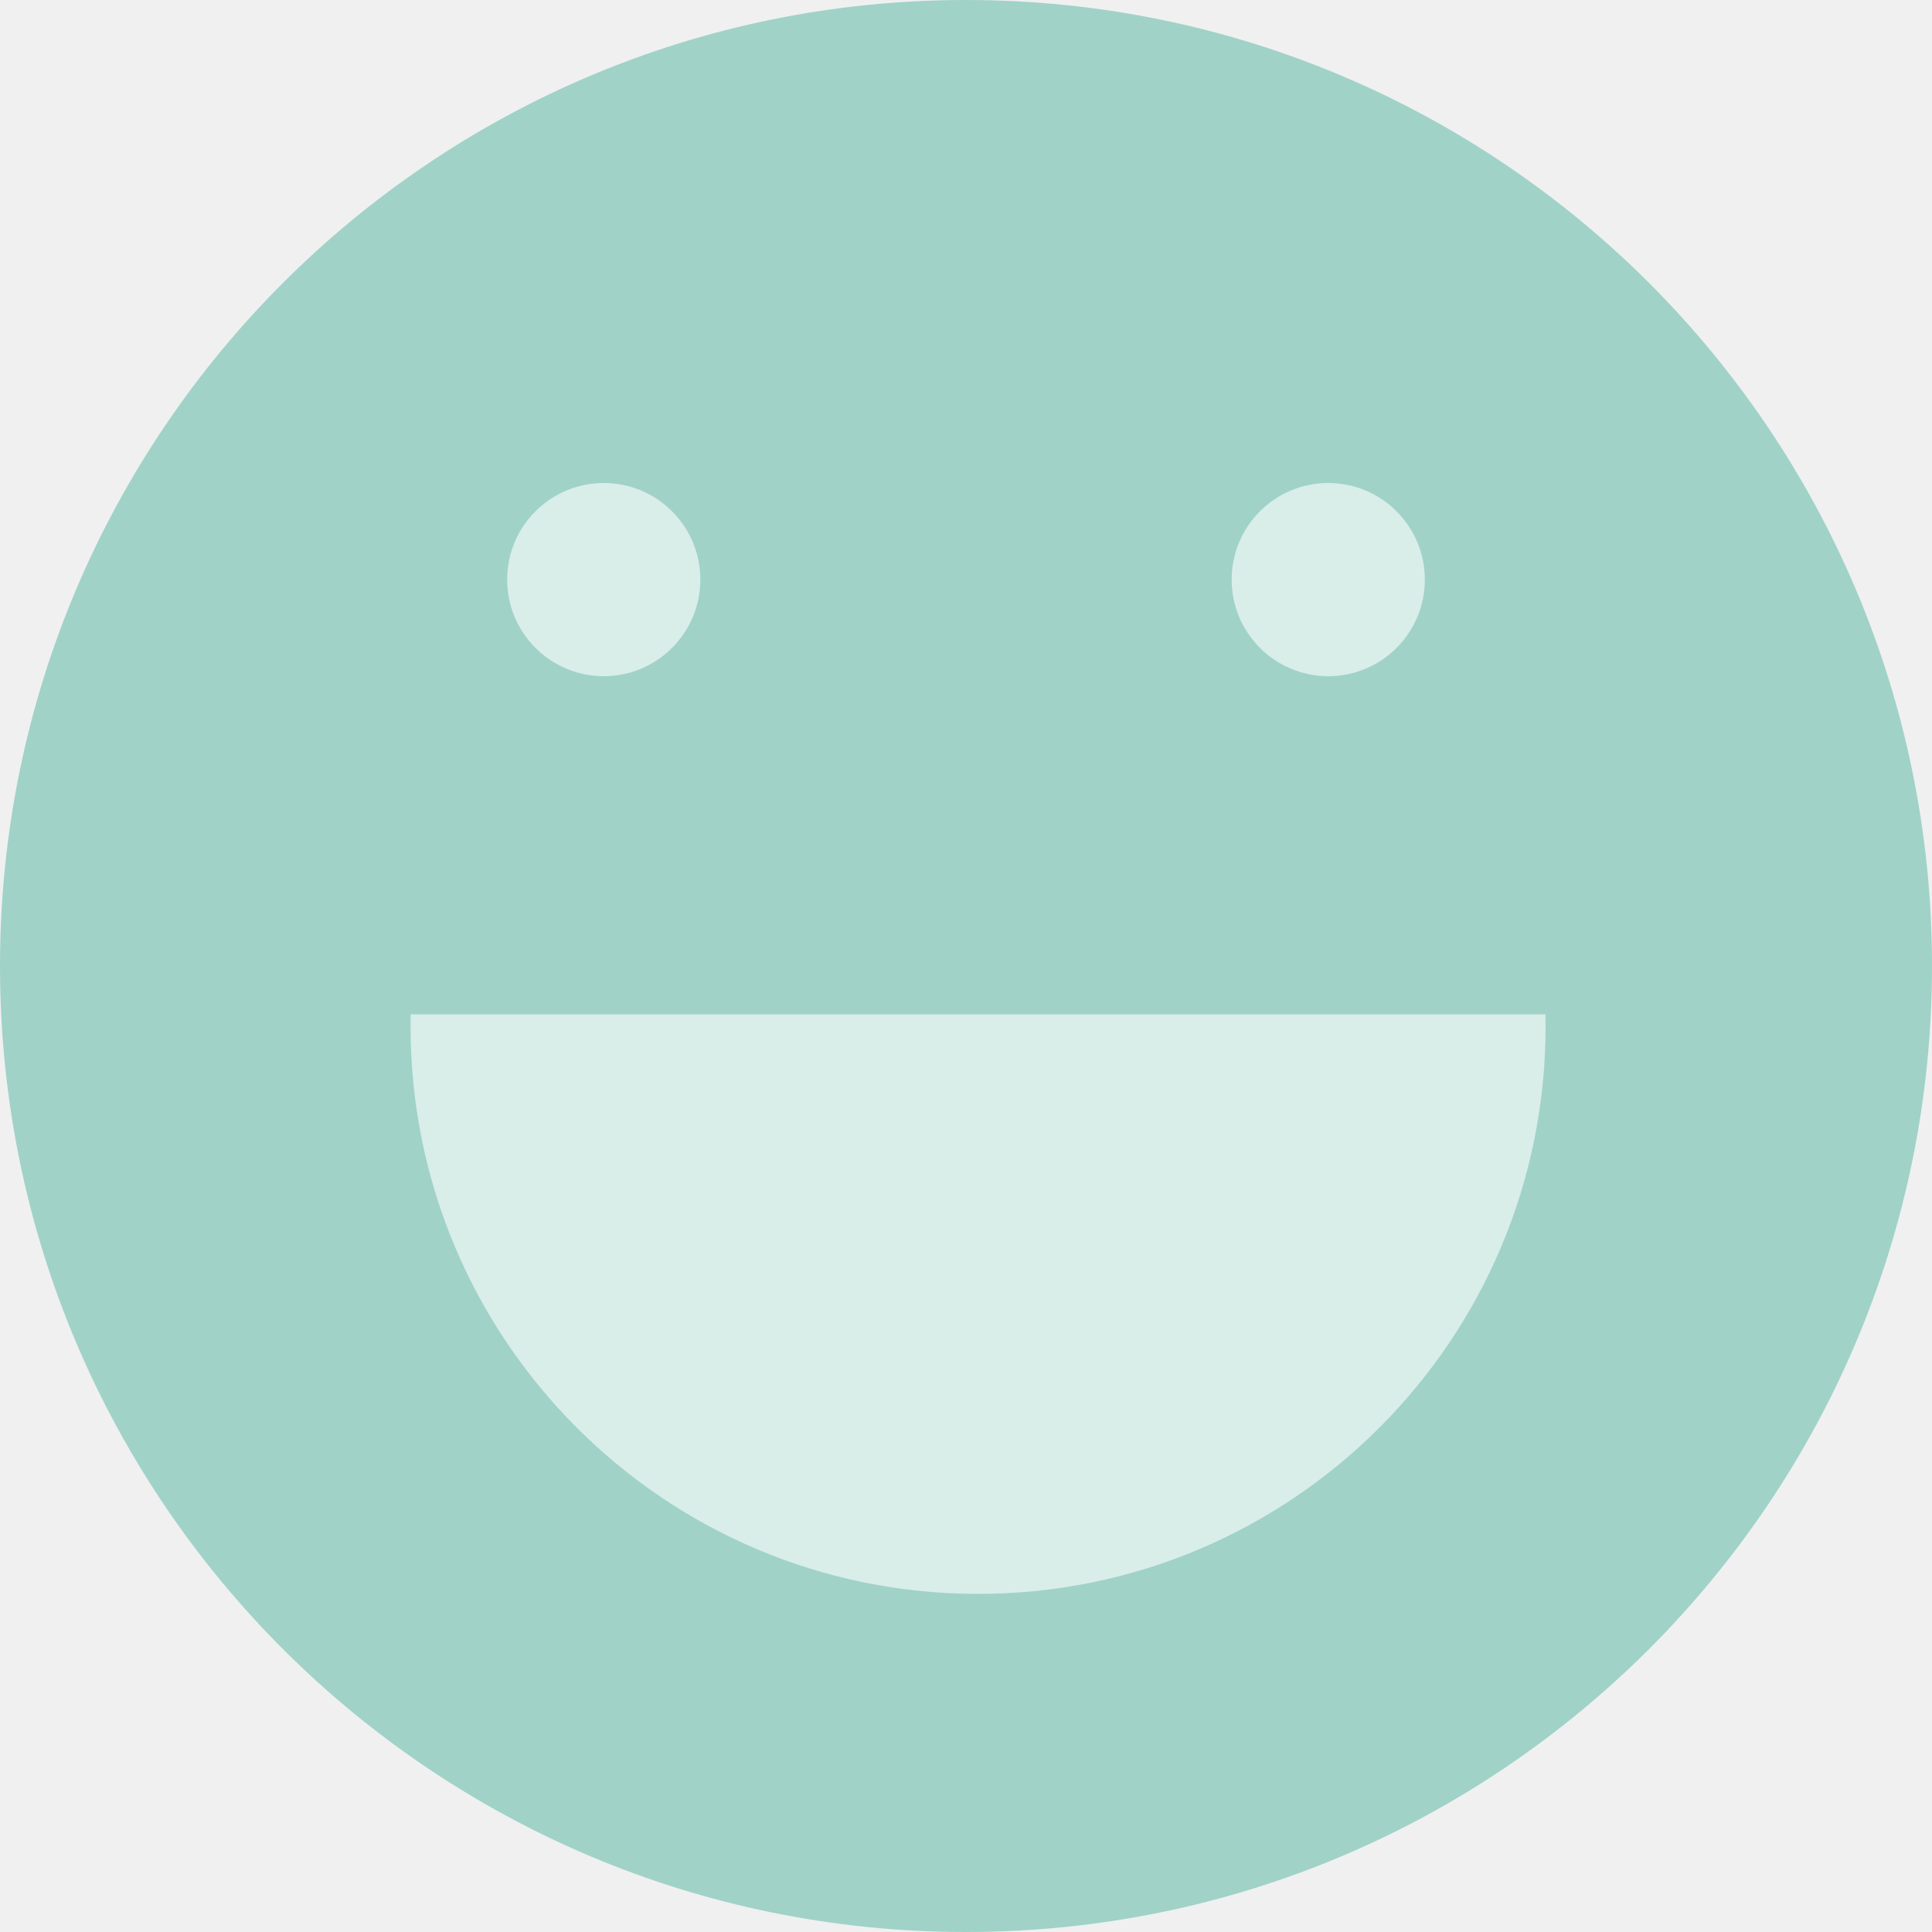
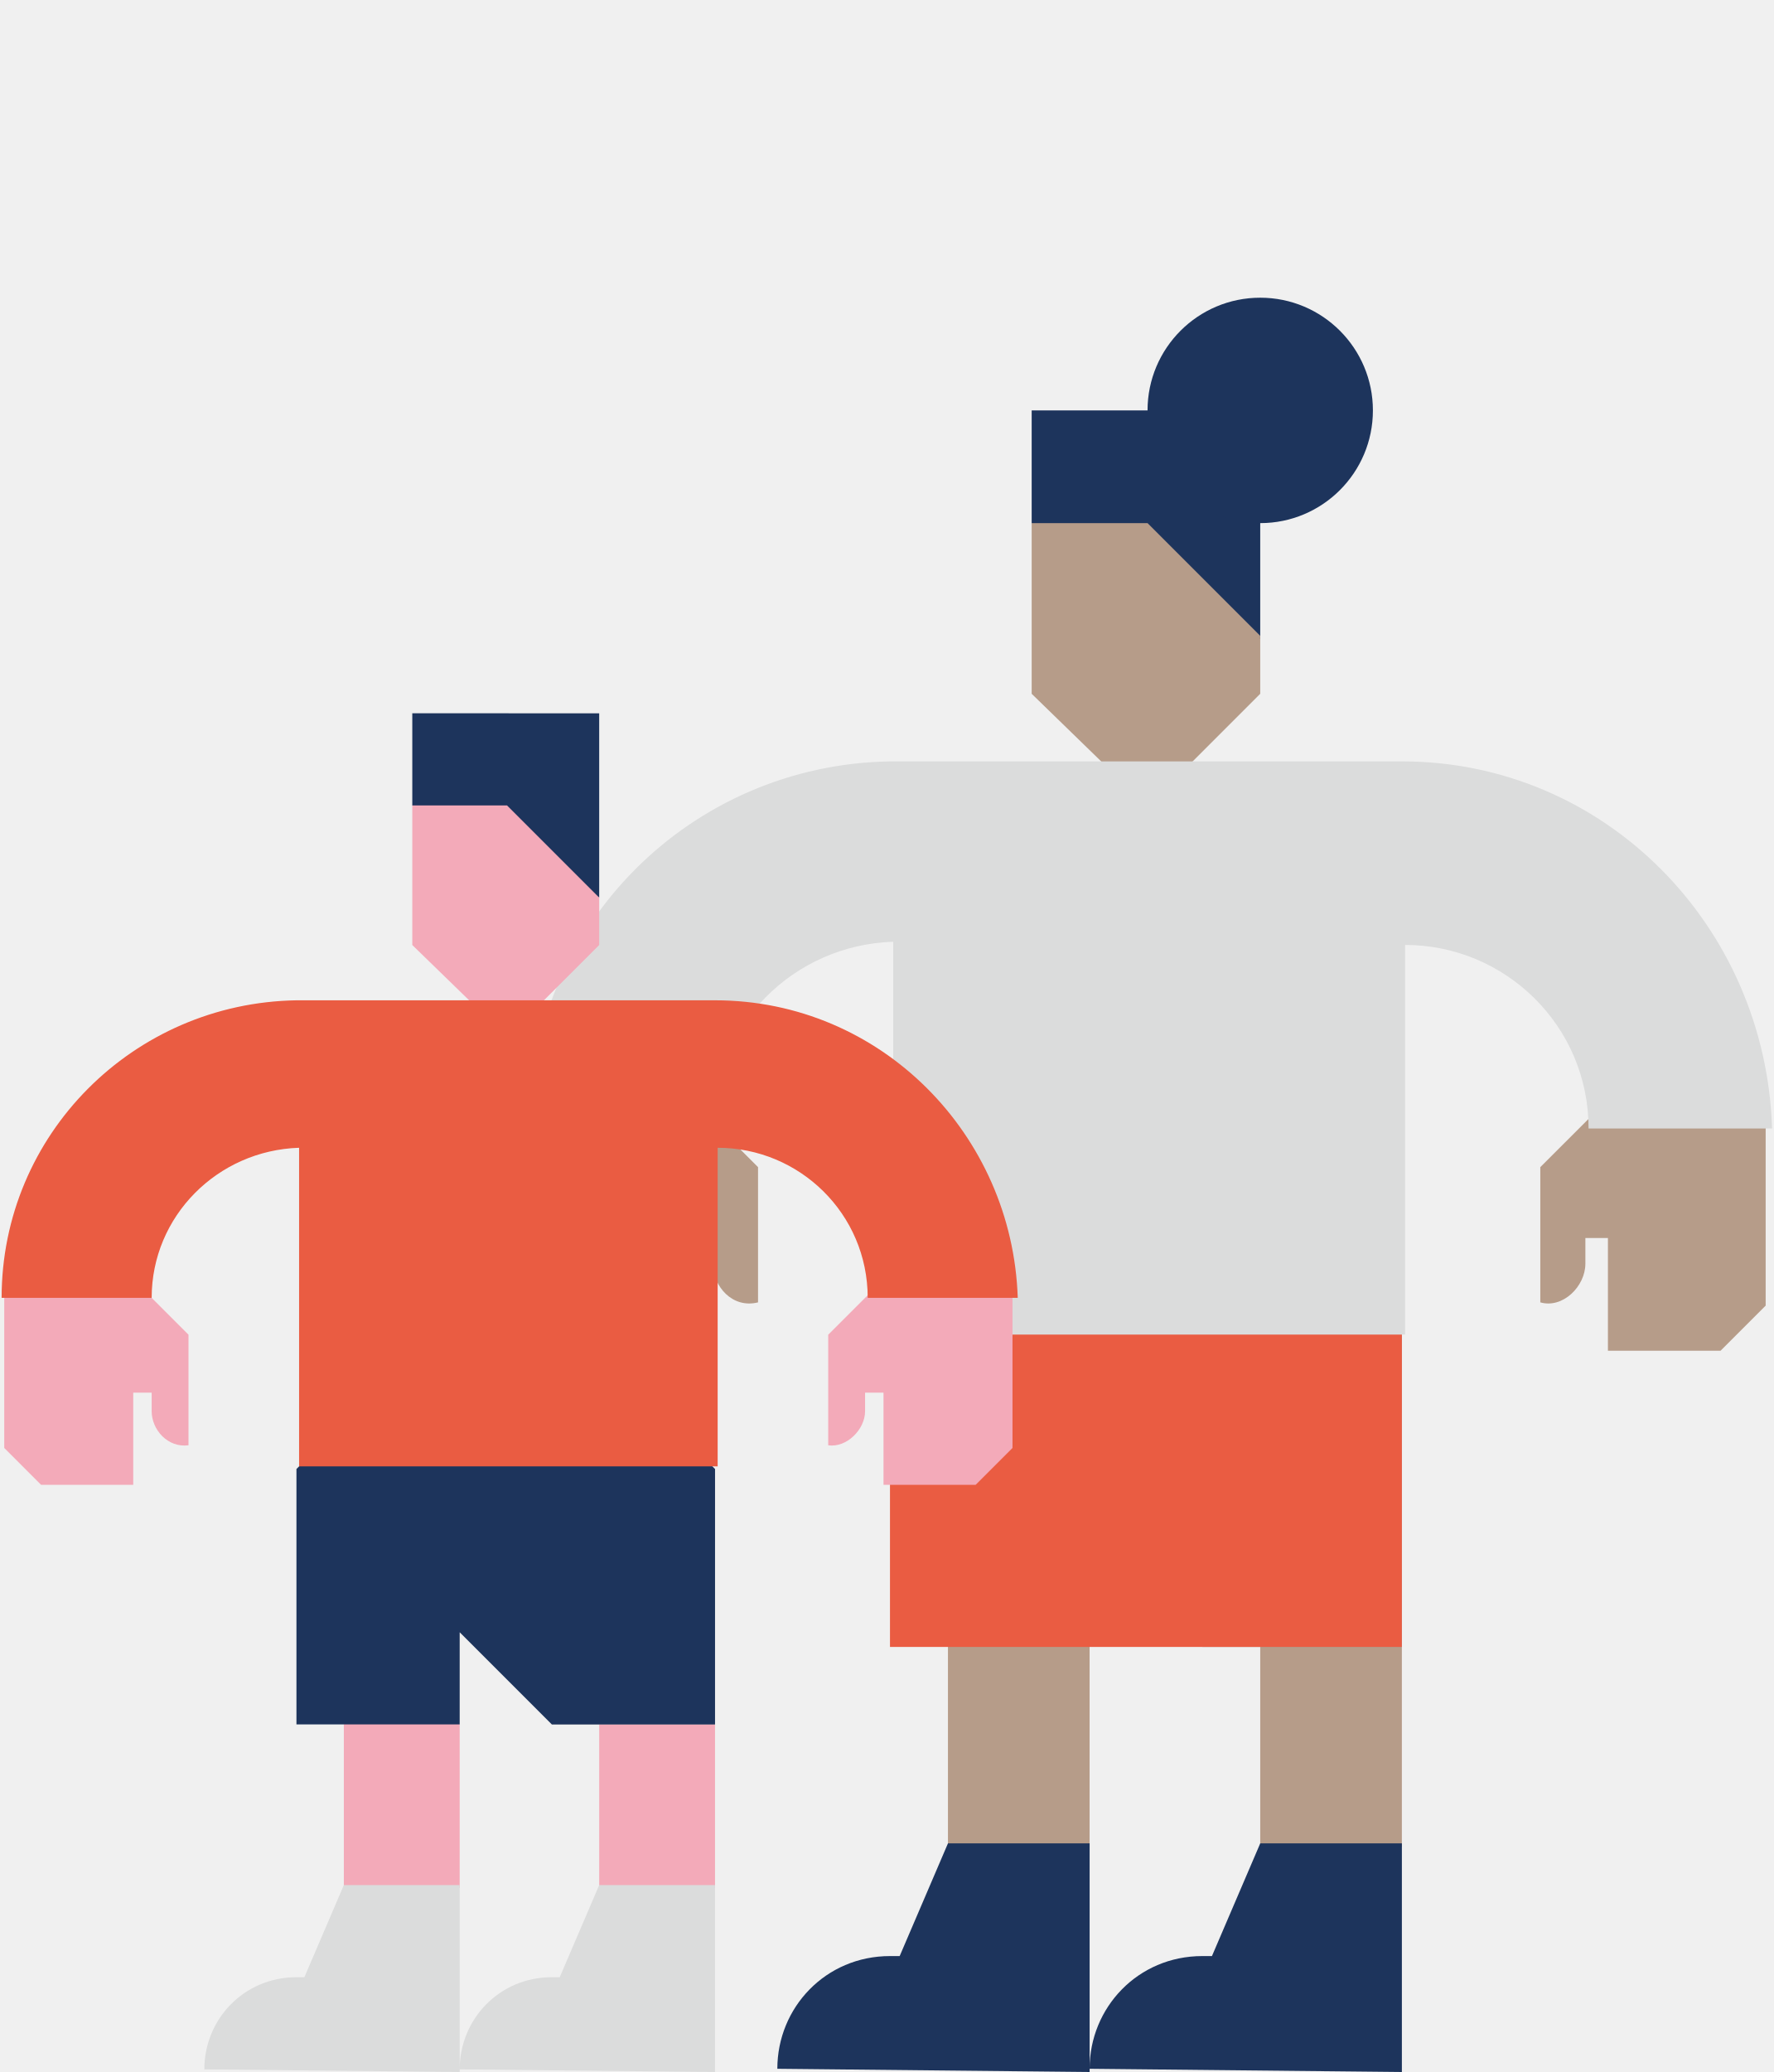
- <svg xmlns="http://www.w3.org/2000/svg" width="80px" height="80px" viewBox="0 0 80 80" version="1.1">
-   <description>Created with Sketch (http://www.bohemiancoding.com/sketch)</description>
-   <defs />
-   <g id="Page-1" stroke="none" stroke-width="1" fill="none" fill-rule="evenodd">
-     <g id="persona-persona.is-happy" transform="translate(-6, -18)">
-       <circle id="Oval-1" fill="#A0D2C8" cx="46" cy="58" r="40" />
-       <path d="M69.995,60 C69.998,60.166 70,60.333 70,60.5 C70,73.479 59.479,84 46.5,84 C33.521,84 23,73.479 23,60.5 C23,60.333 23.002,60.166 23.005,60 L69.995,60 Z" id="Oval-5" fill-opacity="0.605" fill="#FFFFFF" />
-       <circle id="Oval-8" fill-opacity="0.599" fill="#FFFFFF" cx="31" cy="42" r="4" />
-       <circle id="Oval-8" fill-opacity="0.599" fill="#FFFFFF" cx="61" cy="42" r="4" />
+ <svg xmlns="http://www.w3.org/2000/svg" version="1.1" id="Layer_1" x="0px" y="0px" viewBox="0 0 1096 1280" enable-background="new 0 0 1096 1280" xml:space="preserve">
+   <g>
+     <g>
+       <path fill="#B69C89" d="M629.521,965.699l-43.76,51.716v123.34l43.76,33.823l43.76-33.823v-123.34L629.521,965.699z     M822.48,973.655l-43.76,43.76v123.34l43.76,43.76l43.76-43.76v-123.34L822.48,973.655z" />
+       <path fill="#1D345C" d="M866.248,1279.991v-141.233h-87.52l-29.845,69.627h-5.967c-39.781,0-69.626,31.825-69.626,69.627    L866.24,1280L866.248,1279.991z M673.299,1279.991v-141.233h-87.537l-29.836,69.627h-5.976c-39.782,0-69.618,31.825-69.618,69.627    L673.29,1280L673.299,1279.991z" />
+       <path fill="#9F9F9F" d="M742.917,824.448H866.24v192.967H742.917V824.448z" />
+       <path fill="#EA5C42" d="M866.248,824.448L709.094,665.322L549.941,824.448v192.967h316.29L866.248,824.448z" />
+       <path fill="#1D345C" d="M637.496,323.166l51.716,59.672l89.508,11.935V253.539H637.496V323.166z" />
+       <circle fill="#1D345C" cx="778.72" cy="253.539" r="69.627" />
+       <path fill="#B69C89" d="M709.102,323.166h-71.607v105.43l71.607,69.627l69.618-69.627v-35.803L709.102,323.166z M979.643,780.688    v-15.913h13.924v69.635h69.626l27.847-27.847V693.169l-55.694-55.694l-83.559,83.541v83.541    c13.924,3.978,27.847-9.936,27.847-23.869L979.643,780.688z M440.533,780.688v-15.913h-13.914v69.635h-69.618l-27.847-27.847    V693.169l55.694-55.694l83.559,83.541v83.541c-15.913,3.978-27.847-9.936-27.847-23.869L440.533,780.688z" />
+       <path fill="#DBDCDC" d="M866.248,470.366H549.94c-123.323,1.998-222.794,101.46-222.794,224.792h113.386    c0-61.67,49.736-111.406,111.406-113.386V824.44h316.29V583.744c61.67,0,113.386,49.736,113.386,113.386H1095    c-3.96-125.321-103.432-226.781-228.752-226.781L866.248,470.366z" />
+     </g>
+     <g>
+       <path fill="#F3AAB9" d="M248.25,1022.991l-35.783,42.289v100.858l35.783,27.658l35.797-27.651v-100.858L248.25,1022.991z     M406.042,1029.497l-35.783,35.783v100.858l35.783,35.783l35.783-35.783V1065.28L406.042,1029.497z" />
+       <path fill="#DBDCDC" d="M441.833,1280v-115.489h-71.566l-24.405,56.935h-4.879c-32.53,0-56.935,26.024-56.935,56.935L441.825,1280    L441.833,1280z M284.055,1280v-115.489h-71.581l-24.398,56.935h-4.887c-32.53,0-56.928,26.024-56.928,56.935L284.047,1280    L284.055,1280z" />
+       <path fill="#9F9F9F" d="M340.982,907.495h100.843v157.785H340.982V907.495z" />
+       <path fill="#1D345C" d="M441.833,907.495L313.317,777.36L183.182,907.495v157.785h100.865v-56.935l56.928,56.935h100.843    L441.833,907.495z M313.317,440.645h-58.554v56.935l115.489,56.935V440.66L313.317,440.645z" />
+       <path fill="#F3AAB9" d="M313.317,497.573h-58.554v86.219l58.554,56.935l56.935-56.935v-29.277L313.317,497.573z M534.55,871.711    v-11.386h11.386v56.942h56.935l22.771-22.771v-92.732L580.1,756.223l-68.328,68.313v68.313c11.4,1.634,22.786-9.759,22.786-21.137    L534.55,871.711z M93.718,871.711v-11.386H82.332v56.942H25.397L2.626,894.497v-92.732l45.542-45.542l68.313,68.313v68.313    c-13.012,1.634-22.771-9.759-22.771-21.137L93.718,871.711z" />
+       <path fill="#EA5C42" d="M441.833,617.948h-258.65C82.339,619.575,1,700.907,1,801.765h92.718c0-50.436,40.67-91.099,91.099-92.718    v196.828h258.636V709.047c50.429,0,92.718,40.663,92.718,92.718h92.718C625.634,700.907,544.309,617.948,441.833,617.948    L441.833,617.948z" />
    </g>
  </g>
</svg>
